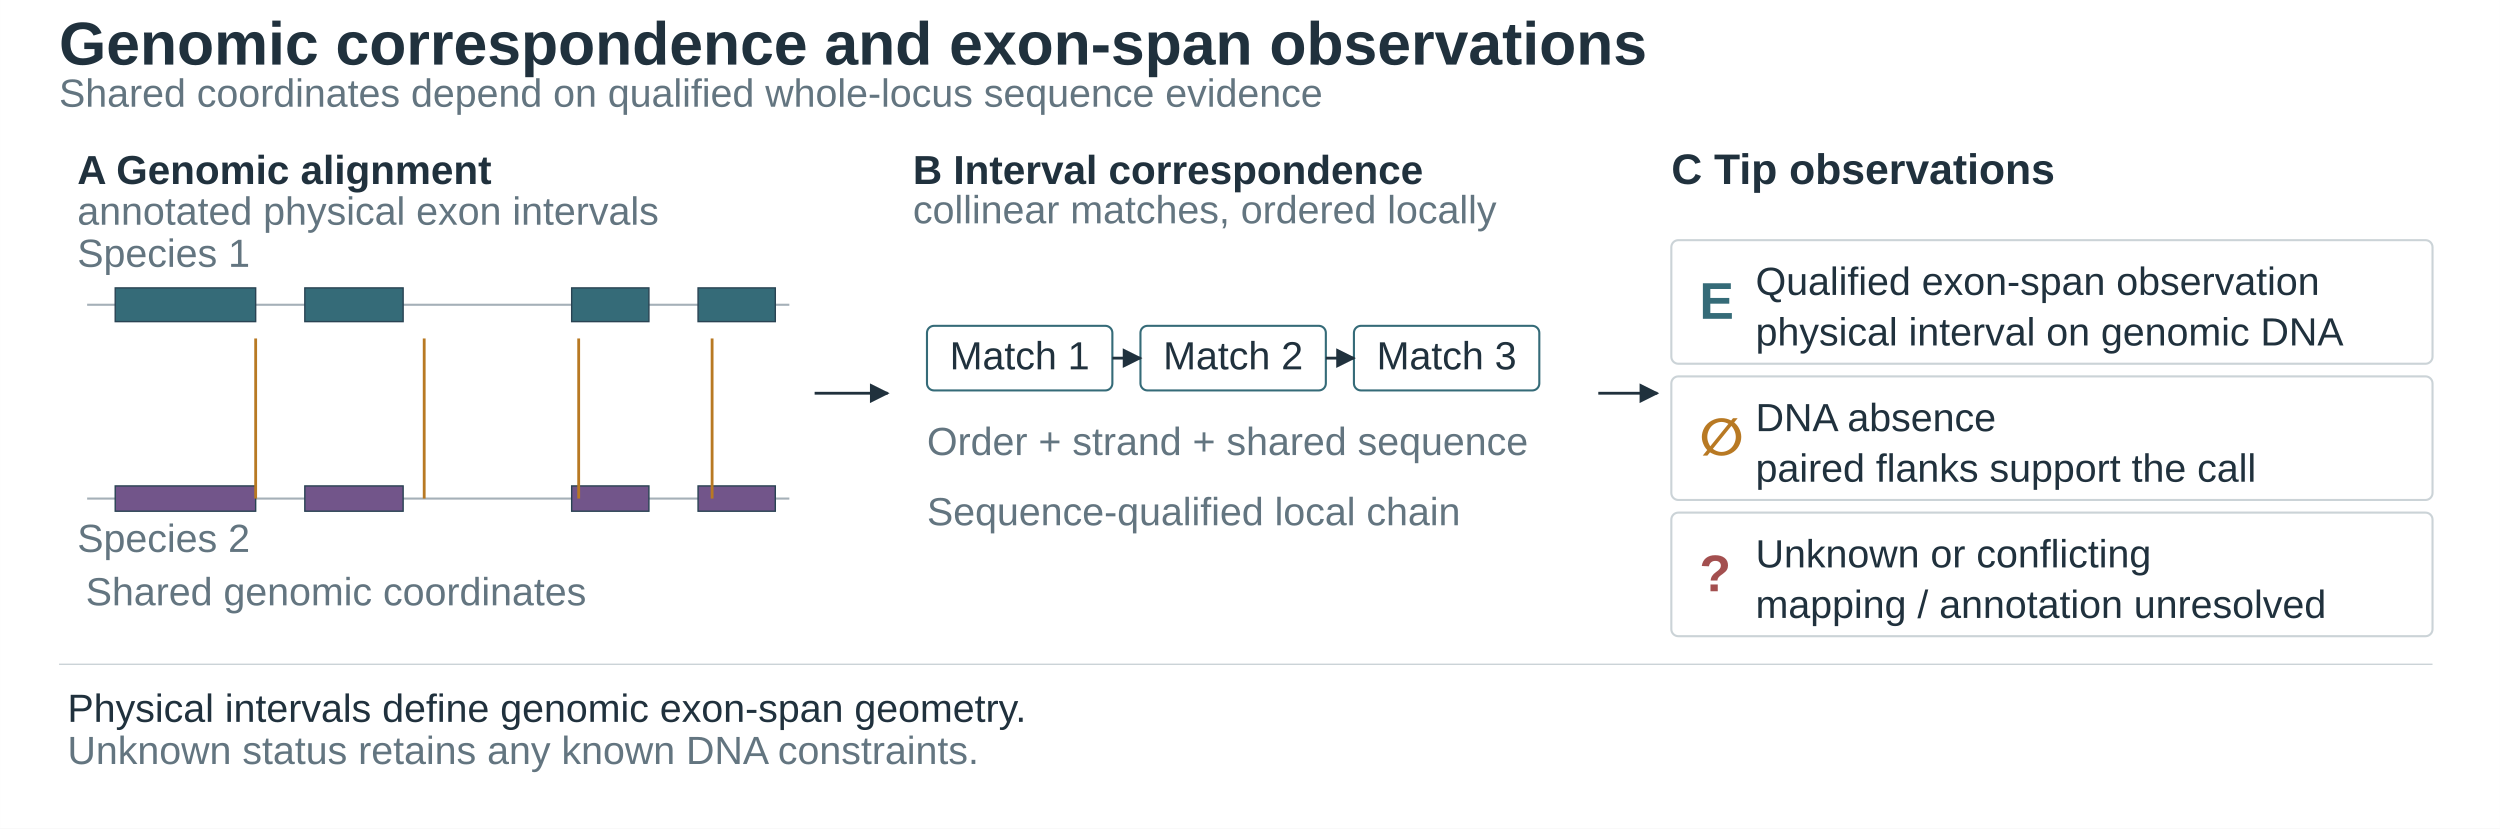
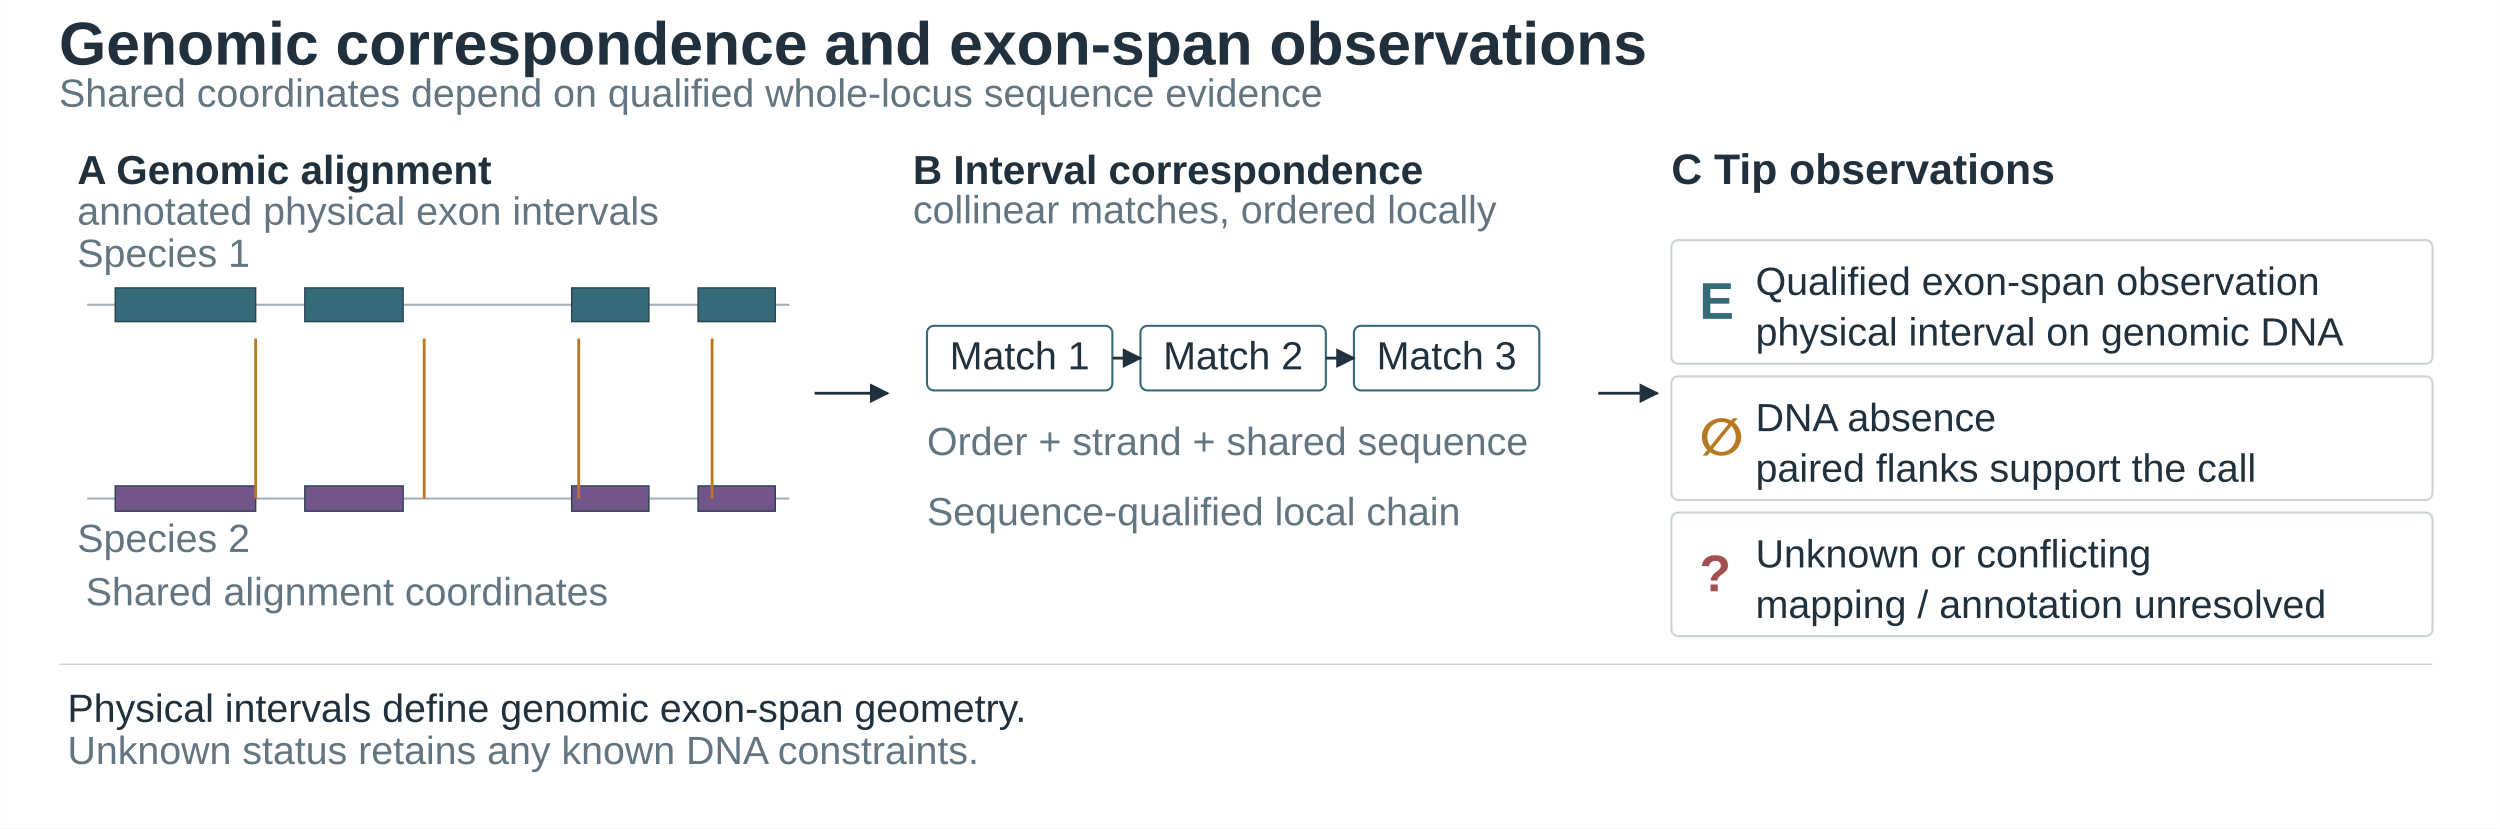
<svg xmlns="http://www.w3.org/2000/svg" width="180mm" height="59.66mm" viewBox="0 0 1780 590">
  <defs>
    <marker id="arrow" viewBox="0 0 10 10" refX="9" refY="5" markerWidth="7" markerHeight="7" orient="auto">
      <path d="M0 0L10 5L0 10Z" fill="#20313D" />
    </marker>
  </defs>
  <rect width="100%" height="100%" fill="white" />
  <g font-family="Arial, sans-serif" fill="#20313D">
    <text x="42.00" y="46.00" font-size="43.2" text-anchor="start" fill="#20313D" font-family="Arial, sans-serif" font-weight="600">Genomic correspondence and exon-span observations</text>
    <text x="42.00" y="76.00" font-size="28" text-anchor="start" fill="#637580" font-family="Arial, sans-serif">Shared coordinates depend on qualified whole-locus sequence evidence</text>
    <text x="55.00" y="131.00" font-size="28.8" text-anchor="start" fill="#20313D" font-family="Arial, sans-serif" font-weight="600">A   Genomic alignment</text>
    <text x="55.00" y="160.00" font-size="28" text-anchor="start" fill="#637580" font-family="Arial, sans-serif">annotated physical exon intervals</text>
    <text x="55.00" y="190.00" font-size="28" text-anchor="start" fill="#637580" font-family="Arial, sans-serif">Species 1</text>
    <line x1="62.00" y1="217.00" x2="562.00" y2="217.00" stroke="#A5B0B8" stroke-width="1.5" stroke-dasharray="" />
    <rect x="82.00" y="205.00" width="100.00" height="24.00" fill="#356B78" stroke="#294353" stroke-dasharray="" />
    <rect x="217.00" y="205.00" width="70.00" height="24.00" fill="#356B78" stroke="#294353" stroke-dasharray="" />
    <rect x="407.00" y="205.00" width="55.00" height="24.00" fill="#356B78" stroke="#294353" stroke-dasharray="" />
    <rect x="497.00" y="205.00" width="55.00" height="24.00" fill="#356B78" stroke="#294353" stroke-dasharray="" />
    <text x="55.00" y="393.00" font-size="28" text-anchor="start" fill="#637580" font-family="Arial, sans-serif">Species 2</text>
    <line x1="62.00" y1="355.00" x2="562.00" y2="355.00" stroke="#A5B0B8" stroke-width="1.5" stroke-dasharray="" />
    <rect x="82.00" y="346.00" width="100.00" height="18.00" fill="#72558A" stroke="#294353" stroke-dasharray="" />
    <rect x="217.00" y="346.00" width="70.00" height="18.00" fill="#72558A" stroke="#294353" stroke-dasharray="" />
    <rect x="407.00" y="346.00" width="55.00" height="18.00" fill="#72558A" stroke="#294353" stroke-dasharray="" />
    <rect x="497.00" y="346.00" width="55.00" height="18.00" fill="#72558A" stroke="#294353" stroke-dasharray="" />
    <line x1="182" y1="241" x2="182" y2="355" stroke="#B87923" stroke-width="2" stroke-dasharray="" />
    <line x1="302" y1="241" x2="302" y2="355" stroke="#B87923" stroke-width="2" stroke-dasharray="" />
    <line x1="412" y1="241" x2="412" y2="355" stroke="#B87923" stroke-width="2" stroke-dasharray="" />
    <line x1="507" y1="241" x2="507" y2="355" stroke="#B87923" stroke-width="2" stroke-dasharray="" />
-     <text x="61.00" y="431.00" font-size="28" text-anchor="start" fill="#637580" font-family="Arial, sans-serif">Shared genomic coordinates</text>
+     <text x="61.00" y="431.00" font-size="28" text-anchor="start" fill="#637580" font-family="Arial, sans-serif">Shared alignment coordinates</text>
    <line x1="580" y1="280" x2="632" y2="280" stroke="#20313D" stroke-width="2" stroke-dasharray="" marker-end="url(#arrow)" />
    <text x="650.00" y="131.00" font-size="28.8" text-anchor="start" fill="#20313D" font-family="Arial, sans-serif" font-weight="600">B   Interval correspondence</text>
    <text x="650.00" y="159.00" font-size="28" text-anchor="start" fill="#637580" font-family="Arial, sans-serif">collinear matches, ordered locally</text>
    <rect x="660" y="232" width="132" height="46" rx="5" fill="white" stroke="#356B78" stroke-width="1.5" />
    <text x="726.00" y="263.00" font-size="28" text-anchor="middle" fill="#20313D" font-family="Arial, sans-serif">Match 1</text>
    <rect x="812" y="232" width="132" height="46" rx="5" fill="white" stroke="#356B78" stroke-width="1.5" />
    <text x="878.00" y="263.00" font-size="28" text-anchor="middle" fill="#20313D" font-family="Arial, sans-serif">Match 2</text>
    <rect x="964" y="232" width="132" height="46" rx="5" fill="white" stroke="#356B78" stroke-width="1.5" />
    <text x="1030.00" y="263.00" font-size="28" text-anchor="middle" fill="#20313D" font-family="Arial, sans-serif">Match 3</text>
    <line x1="792" y1="255" x2="812" y2="255" stroke="#20313D" stroke-width="2" stroke-dasharray="" marker-end="url(#arrow)" />
    <line x1="944" y1="255" x2="964" y2="255" stroke="#20313D" stroke-width="2" stroke-dasharray="" marker-end="url(#arrow)" />
    <text x="660.00" y="324.00" font-size="28" text-anchor="start" fill="#637580" font-family="Arial, sans-serif">Order + strand + shared sequence</text>
    <text x="660.00" y="374.00" font-size="28" text-anchor="start" fill="#637580" font-family="Arial, sans-serif">Sequence-qualified local chain</text>
    <line x1="1138" y1="280" x2="1180" y2="280" stroke="#20313D" stroke-width="2" stroke-dasharray="" marker-end="url(#arrow)" />
    <text x="1190.00" y="131.00" font-size="30.4" text-anchor="start" fill="#20313D" font-family="Arial, sans-serif" font-weight="600">C   Tip observations</text>
    <rect x="1190" y="171" width="542" height="88" rx="5" fill="white" stroke="#CBD3D7" stroke-width="1.5" />
    <text x="1210.00" y="227.00" font-size="36.8" text-anchor="start" fill="#356B78" font-family="Arial, sans-serif" font-weight="600">E</text>
    <text x="1250.00" y="210.00" font-size="28" text-anchor="start" fill="#20313D" font-family="Arial, sans-serif">Qualified exon-span observation</text>
    <text x="1250.00" y="246.00" font-size="28" text-anchor="start" fill="#20313D" font-family="Arial, sans-serif">physical interval on genomic DNA</text>
    <rect x="1190" y="268" width="542" height="88" rx="5" fill="white" stroke="#CBD3D7" stroke-width="1.5" />
    <text x="1210.00" y="324.00" font-size="36.8" text-anchor="start" fill="#B87923" font-family="Arial, sans-serif" font-weight="600">∅</text>
    <text x="1250.00" y="307.00" font-size="28" text-anchor="start" fill="#20313D" font-family="Arial, sans-serif">DNA absence</text>
    <text x="1250.00" y="343.00" font-size="28" text-anchor="start" fill="#20313D" font-family="Arial, sans-serif">paired flanks support the call</text>
    <rect x="1190" y="365" width="542" height="88" rx="5" fill="white" stroke="#CBD3D7" stroke-width="1.5" />
    <text x="1210.00" y="421.00" font-size="36.8" text-anchor="start" fill="#A34F4F" font-family="Arial, sans-serif" font-weight="600">?</text>
    <text x="1250.00" y="404.00" font-size="28" text-anchor="start" fill="#20313D" font-family="Arial, sans-serif">Unknown or conflicting</text>
    <text x="1250.00" y="440.00" font-size="28" text-anchor="start" fill="#20313D" font-family="Arial, sans-serif">mapping / annotation unresolved</text>
    <line x1="42" y1="473" x2="1732" y2="473" stroke="#CBD3D7" stroke-width="1" stroke-dasharray="" />
    <text x="48.00" y="514.00" font-size="28" text-anchor="start" fill="#20313D" font-family="Arial, sans-serif">Physical intervals define genomic exon-span geometry.</text>
    <text x="48.00" y="544.00" font-size="28" text-anchor="start" fill="#637580" font-family="Arial, sans-serif">Unknown status retains any known DNA constraints.</text>
  </g>
</svg>
